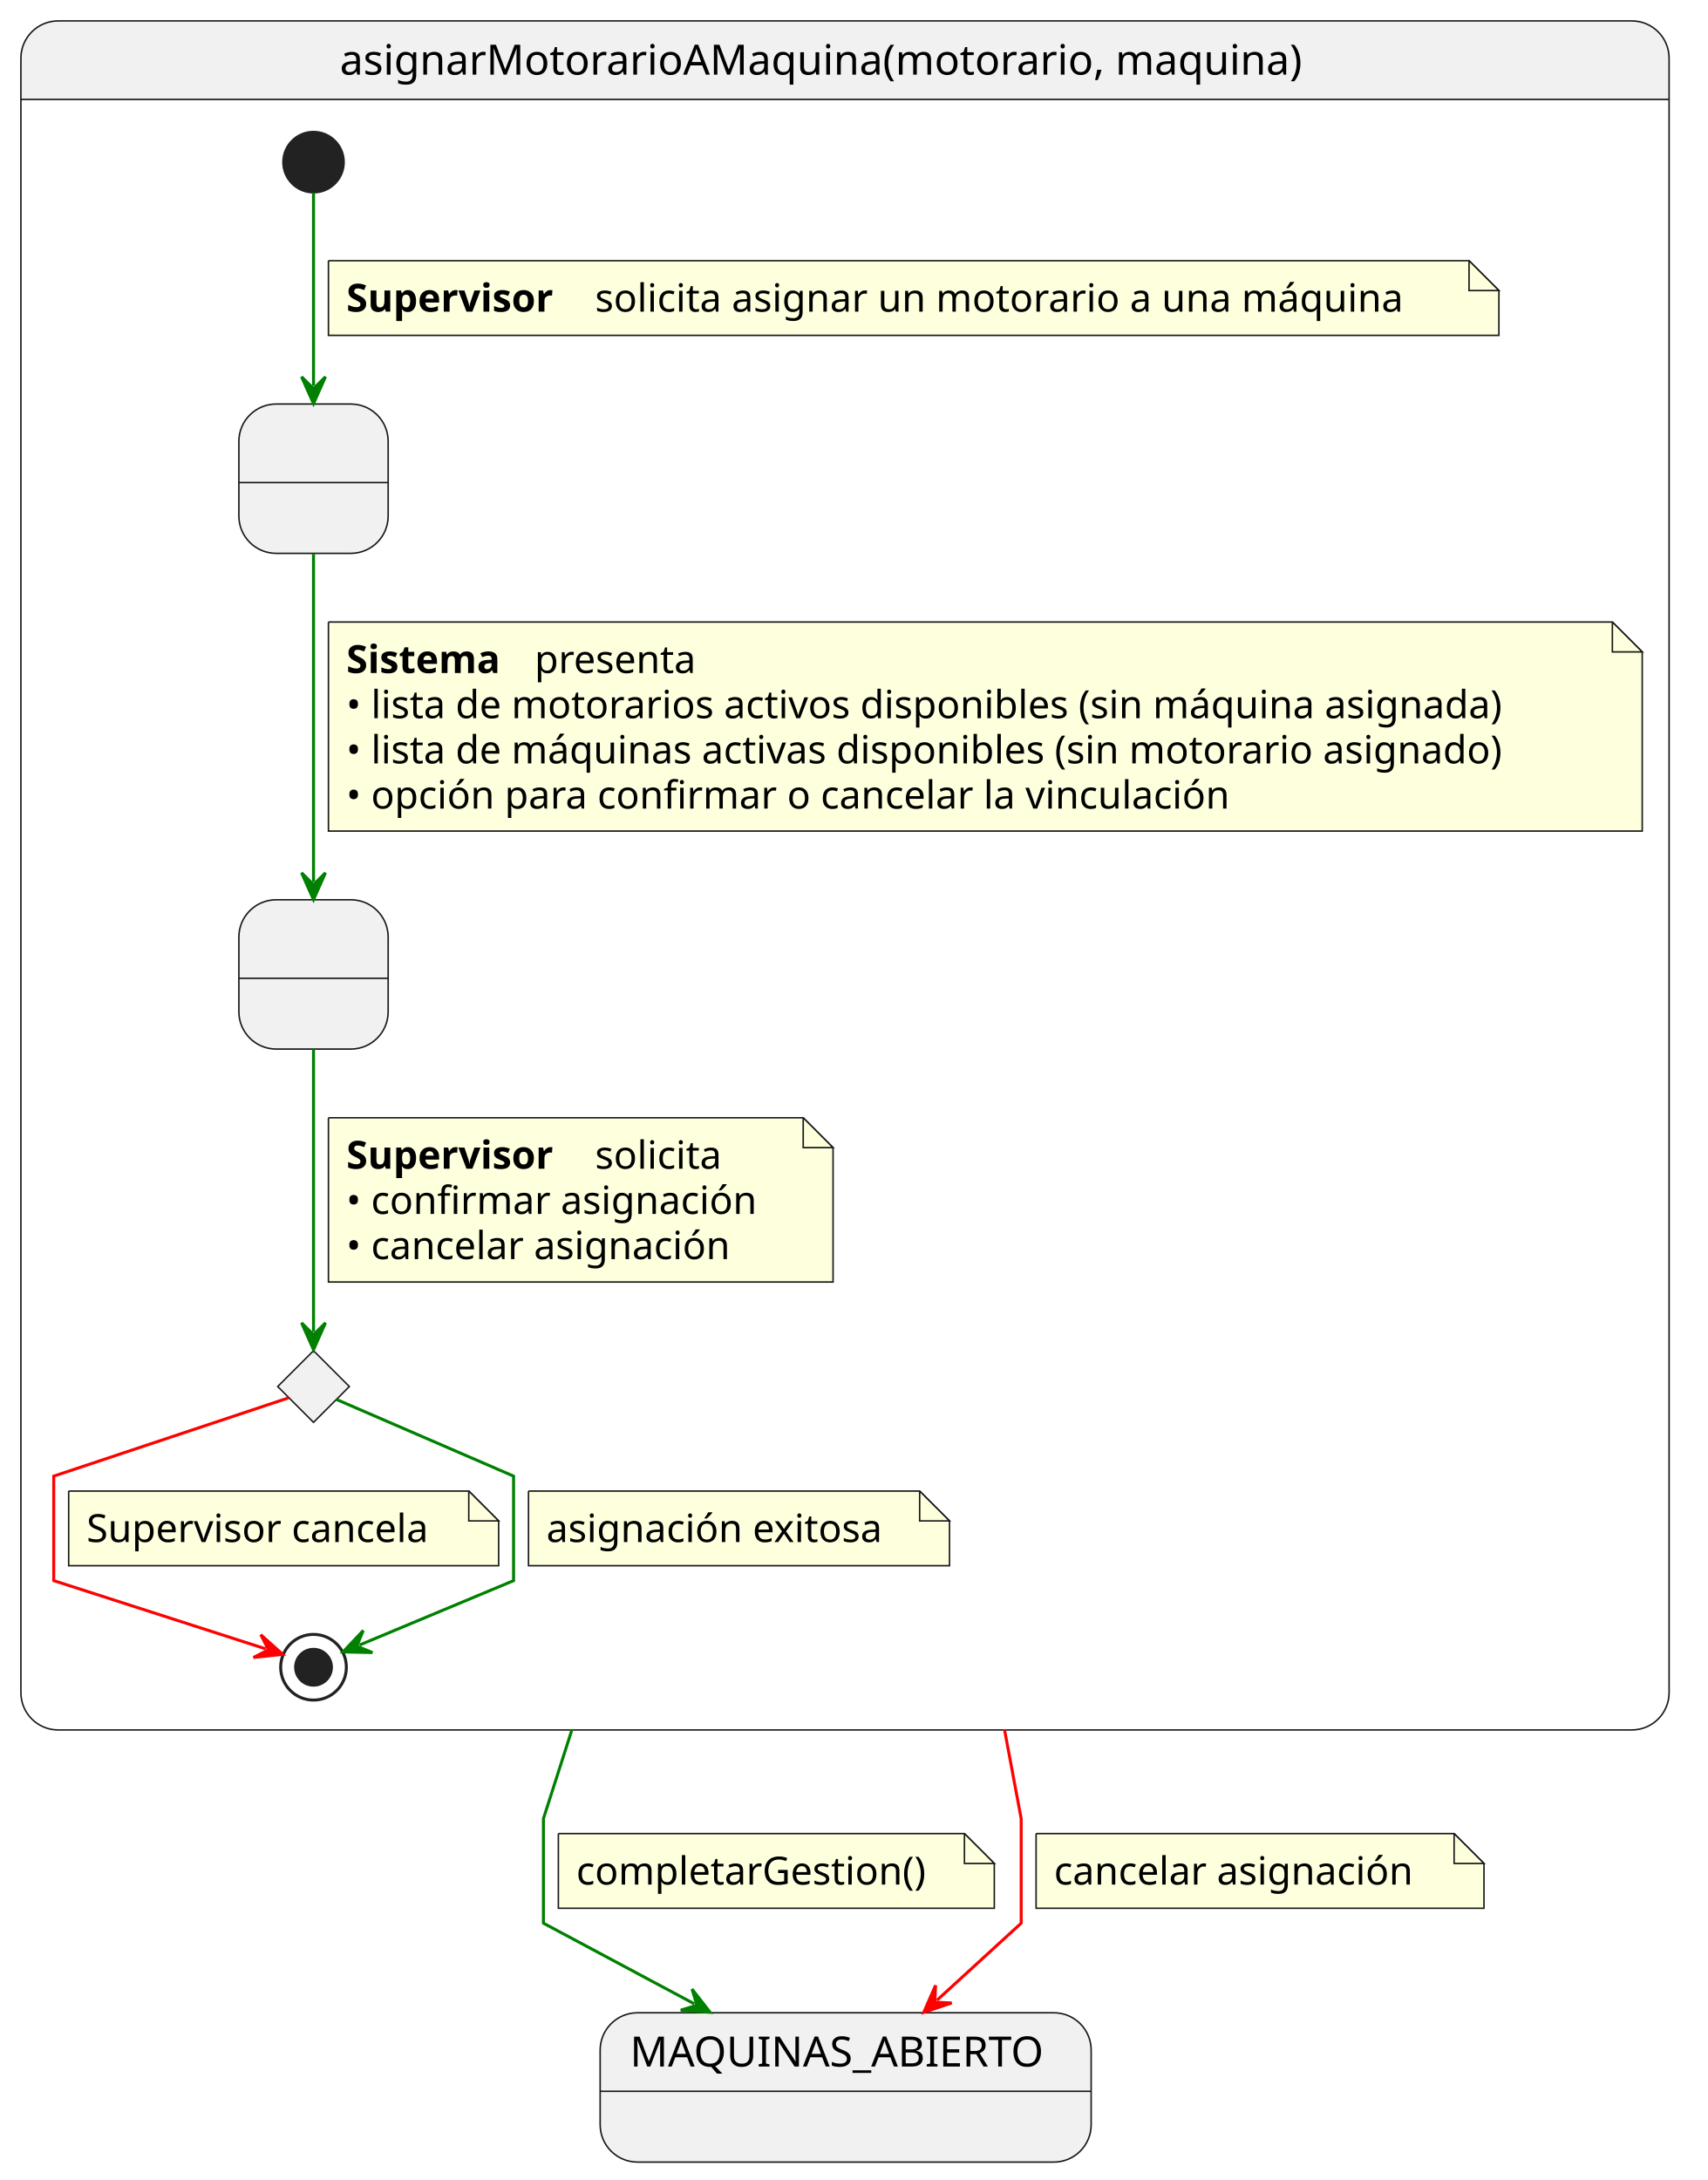
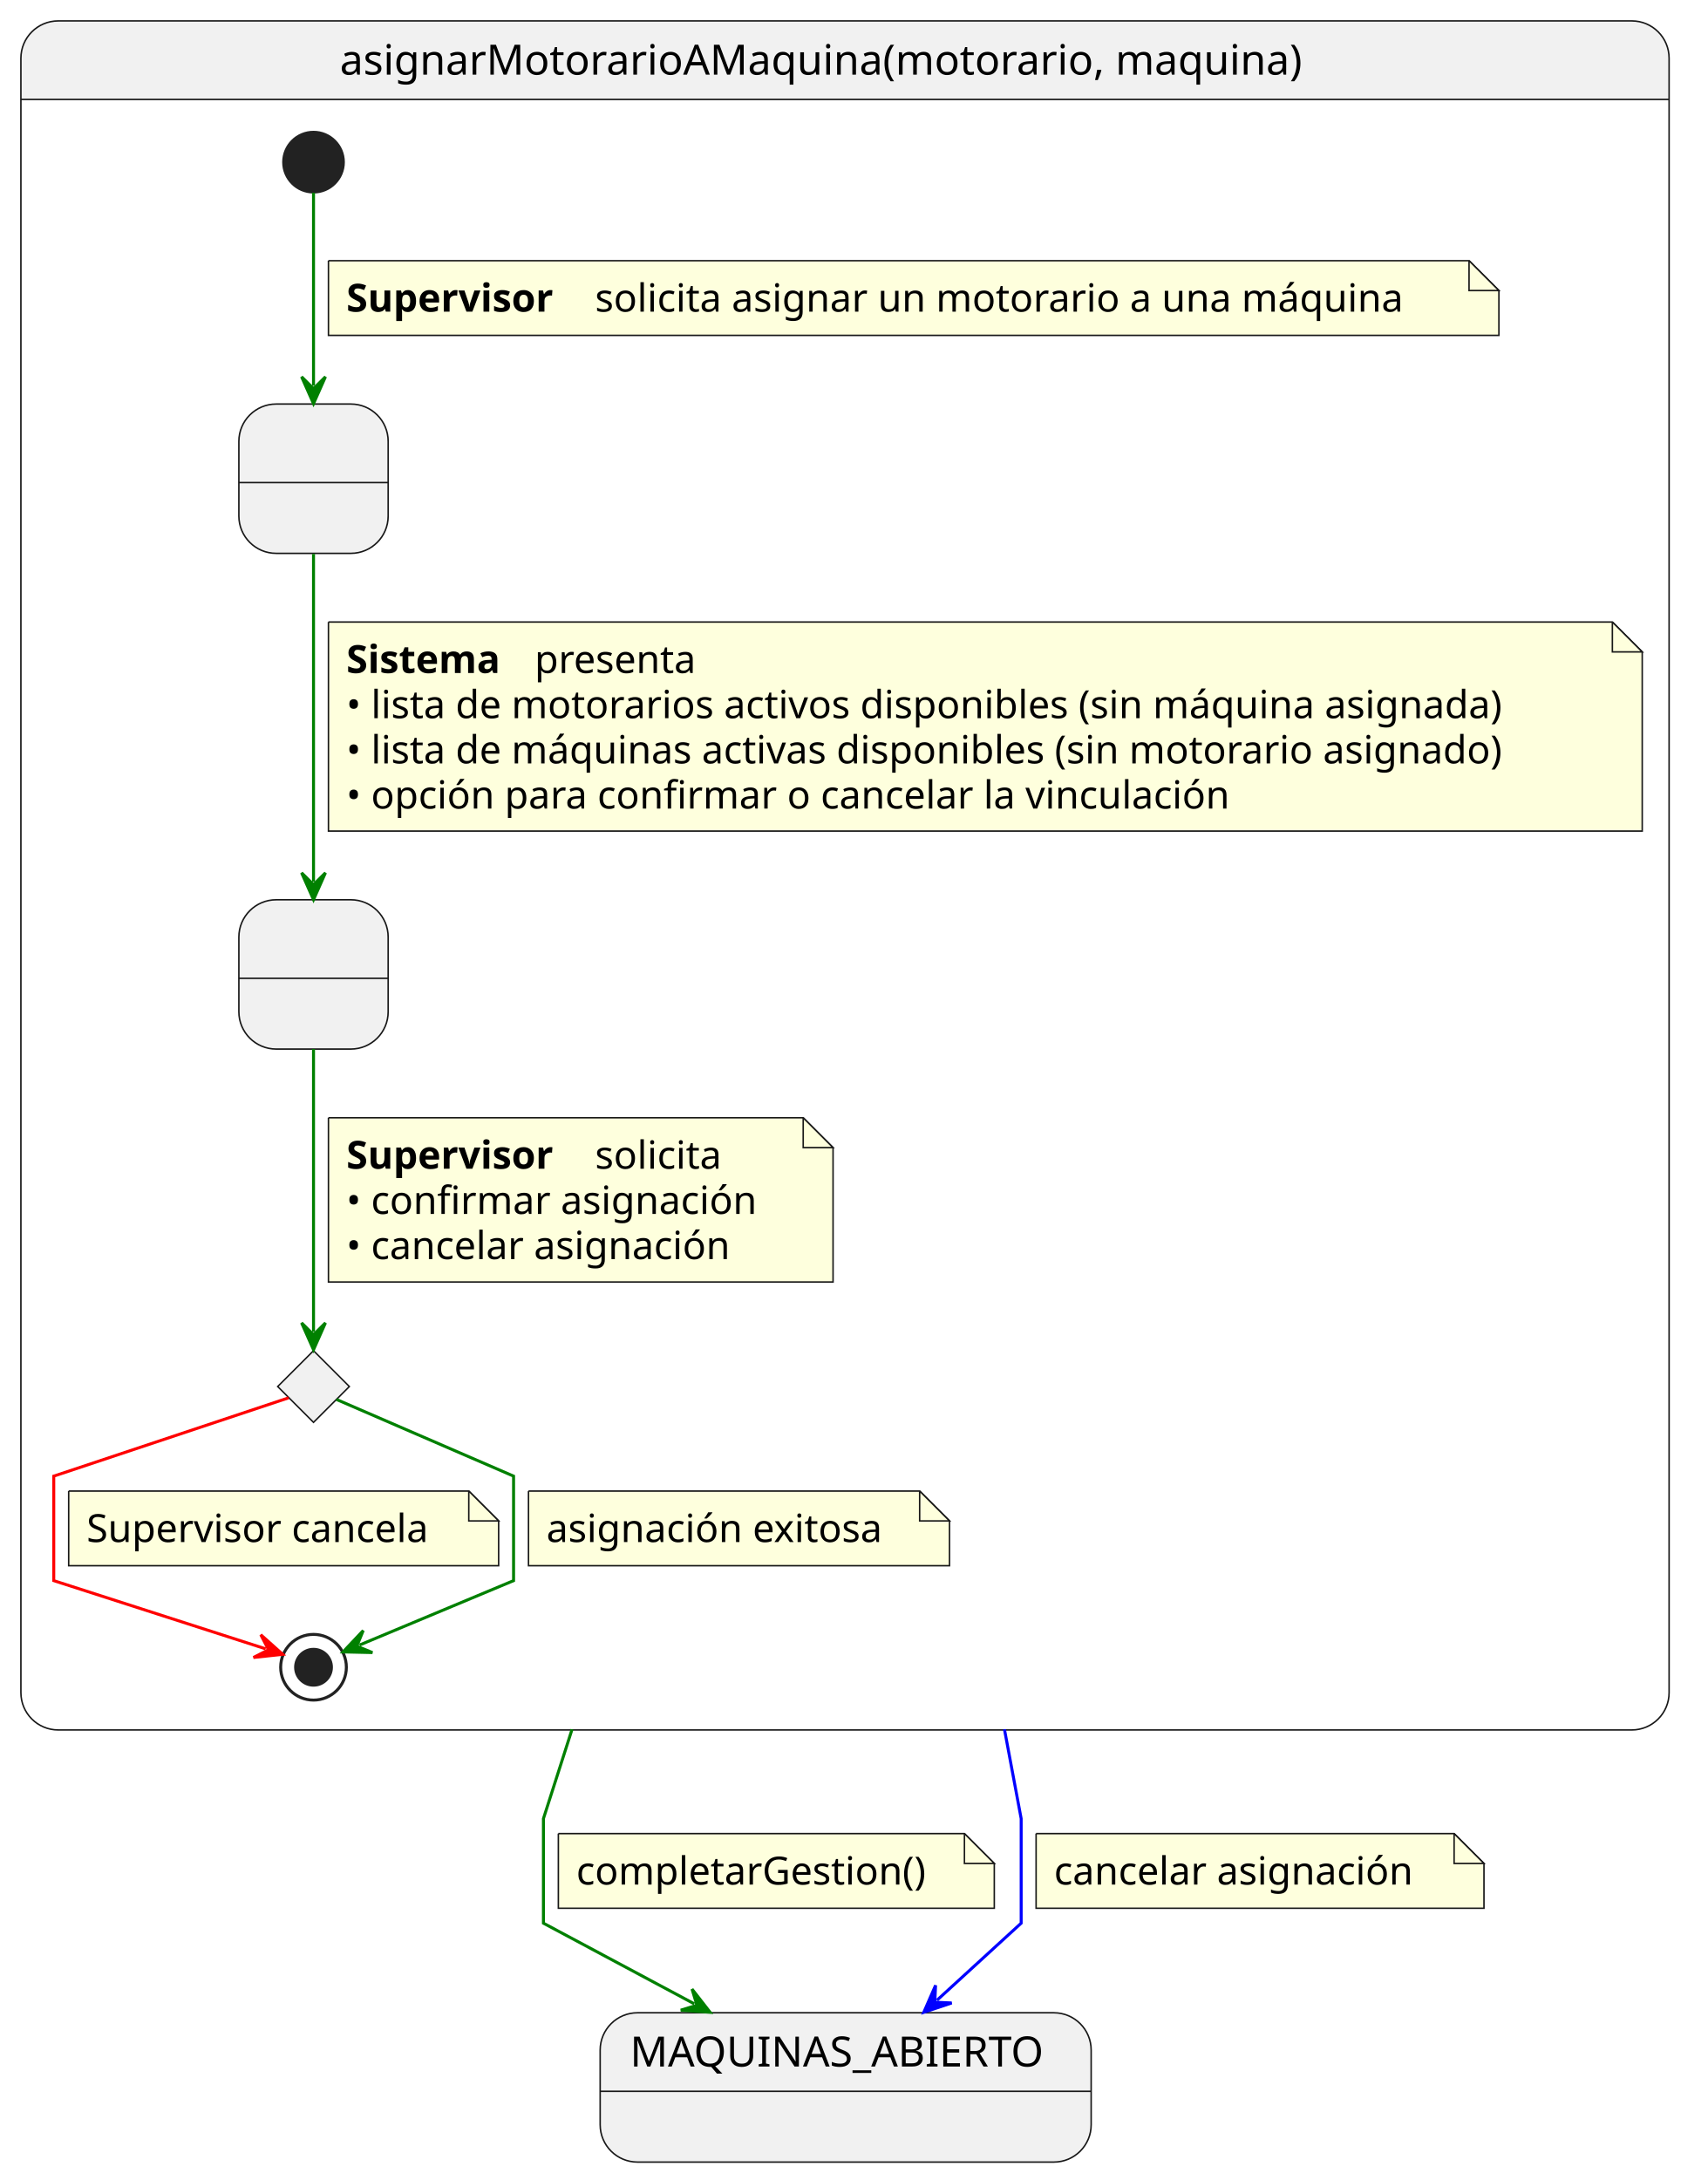
<svg xmlns="http://www.w3.org/2000/svg" contentStyleType="text/css" data-diagram-type="STATE" height="730px" preserveAspectRatio="none" style="width:572px;height:730px;background:#FFFFFF;" version="1.1" viewBox="0 0 572 730" width="572px" zoomAndPan="magnify">
  <defs />
  <g>
    <path d="M19.5,7 L546.5,7 A12.5,12.5 0 0 1 559,19.5 L559,33.297 L7,33.297 L7,19.5 A12.5,12.5 0 0 1 19.5,7" fill="#F1F1F1" />
    <rect fill="none" height="572.297" rx="12.5" ry="12.5" style="stroke:#181818;stroke-width:0.5;" width="552" x="7" y="7" />
    <line style="stroke:#181818;stroke-width:0.5;" x1="7" x2="559" y1="33.297" y2="33.297" />
    <text fill="#000000" font-family="sans-serif" font-size="14" lengthAdjust="spacing" textLength="338.386" x="113.807" y="24.995">asignarMotorarioAMaquina(motorario, maquina)</text>
    <g class="entity" data-qualified-name="asignarMotorarioAMaquina.RequiringSelection" id="ent0003">
      <rect fill="#F1F1F1" height="50" rx="12.5" ry="12.5" style="stroke:#181818;stroke-width:0.5;" width="50" x="80" y="135.297" />
      <line style="stroke:#181818;stroke-width:0.5;" x1="80" x2="130" y1="161.594" y2="161.594" />
      <text fill="#000000" font-family="sans-serif" font-size="14" lengthAdjust="spacing" textLength="4.45" x="102.775" y="153.292"> </text>
    </g>
    <g class="entity" data-qualified-name="asignarMotorarioAMaquina.ProvidingConfirmation" id="ent0004">
      <rect fill="#F1F1F1" height="50" rx="12.5" ry="12.5" style="stroke:#181818;stroke-width:0.5;" width="50" x="80" y="301.297" />
      <line style="stroke:#181818;stroke-width:0.5;" x1="80" x2="130" y1="327.594" y2="327.594" />
      <text fill="#000000" font-family="sans-serif" font-size="14" lengthAdjust="spacing" textLength="4.45" x="102.775" y="319.292"> </text>
    </g>
    <g class="entity" data-qualified-name="asignarMotorarioAMaquina.c" id="ent0005">
      <polygon fill="#F1F1F1" points="105,452.297,117,464.297,105,476.297,93,464.297,105,452.297" style="stroke:#181818;stroke-width:0.5;" />
    </g>
    <g class="start_entity" data-qualified-name="asignarMotorarioAMaquina..start.asignarMotorarioAMaquina" data-source-line="9" id="ent0002">
      <ellipse cx="105" cy="54.297" fill="#222222" rx="10" ry="10" style="stroke:#222222;stroke-width:1;" />
    </g>
    <g class="end_entity" data-qualified-name="asignarMotorarioAMaquina..end.asignarMotorarioAMaquina" data-source-line="29" id="ent0006">
      <ellipse cx="105" cy="558.297" fill="none" rx="11" ry="11" style="stroke:#222222;stroke-width:1;" />
      <ellipse cx="105" cy="558.297" fill="#222222" rx="6" ry="6" style="stroke:#222222;stroke-width:1;" />
    </g>
    <g class="link" data-entity-1="ent0002" data-entity-2="ent0003" data-link-type="dependency" data-source-line="9" id="lnk3">
      <path d="M105,64.527 C105,80.237 105,106.657 105,129.167" fill="none" id="*start*asignarMotorarioAMaquina-to-RequiringSelection" style="stroke:#008000;stroke-width:1;" />
      <polygon fill="#008000" points="105,135.167,109,126.167,105,130.167,101,126.167,105,135.167" style="stroke:#008000;stroke-width:1;" />
      <path d="M110,87.297 L110,112.297 L502,112.297 L502,97.297 L492,87.297 L110,87.297" fill="#FEFFDD" style="stroke:#181818;stroke-width:0.5;" />
      <path d="M492,87.297 L492,97.297 L502,97.297 L492,87.297" fill="#FEFFDD" style="stroke:#181818;stroke-width:0.5;" />
      <text fill="#000000" font-family="sans-serif" font-size="13" font-weight="bold" lengthAdjust="spacing" textLength="79.162" x="116" y="104.364">Supervisor</text>
      <text fill="#000000" font-family="sans-serif" font-size="13" lengthAdjust="spacing" textLength="288.438" x="199.294" y="104.364">solicita asignar un motorario a una máquina</text>
    </g>
    <g class="link" data-entity-1="ent0003" data-entity-2="ent0004" data-link-type="dependency" data-source-line="14" id="lnk4">
      <path d="M105,185.497 C105,216.587 105,264.247 105,295.267" fill="none" id="RequiringSelection-to-ProvidingConfirmation" style="stroke:#008000;stroke-width:1;" />
      <polygon fill="#008000" points="105,301.267,109,292.267,105,296.267,101,292.267,105,301.267" style="stroke:#008000;stroke-width:1;" />
      <path d="M110,208.297 L110,278.297 L550,278.297 L550,218.297 L540,208.297 L110,208.297" fill="#FEFFDD" style="stroke:#181818;stroke-width:0.5;" />
      <path d="M540,208.297 L540,218.297 L550,218.297 L540,208.297" fill="#FEFFDD" style="stroke:#181818;stroke-width:0.5;" />
      <text fill="#000000" font-family="sans-serif" font-size="13" font-weight="bold" lengthAdjust="spacing" textLength="58.906" x="116" y="225.364">Sistema</text>
      <text fill="#000000" font-family="sans-serif" font-size="13" lengthAdjust="spacing" textLength="57.669" x="179.039" y="225.364">presenta</text>
      <text fill="#000000" font-family="sans-serif" font-size="13" lengthAdjust="spacing" textLength="419.002" x="116" y="240.497">• lista de motorarios activos disponibles (sin máquina asignada)</text>
      <text fill="#000000" font-family="sans-serif" font-size="13" lengthAdjust="spacing" textLength="419.002" x="116" y="255.629">• lista de máquinas activas disponibles (sin motorario asignado)</text>
      <text fill="#000000" font-family="sans-serif" font-size="13" lengthAdjust="spacing" textLength="320.544" x="116" y="270.762">• opción para confirmar o cancelar la vinculación</text>
    </g>
    <g class="link" data-entity-1="ent0004" data-entity-2="ent0005" data-link-type="dependency" data-source-line="22" id="lnk5">
      <path d="M105,351.297 C105,380.887 105,423.947 105,445.977" fill="none" id="ProvidingConfirmation-to-c" style="stroke:#008000;stroke-width:1;" />
      <polygon fill="#008000" points="105,451.977,109,442.977,105,446.977,101,442.977,105,451.977" style="stroke:#008000;stroke-width:1;" />
      <path d="M110,374.297 L110,429.297 L279,429.297 L279,384.297 L269,374.297 L110,374.297" fill="#FEFFDD" style="stroke:#181818;stroke-width:0.5;" />
      <path d="M269,374.297 L269,384.297 L279,384.297 L269,374.297" fill="#FEFFDD" style="stroke:#181818;stroke-width:0.5;" />
      <text fill="#000000" font-family="sans-serif" font-size="13" font-weight="bold" lengthAdjust="spacing" textLength="79.162" x="116" y="391.364">Supervisor</text>
      <text fill="#000000" font-family="sans-serif" font-size="13" lengthAdjust="spacing" textLength="45.773" x="199.294" y="391.364">solicita</text>
      <text fill="#000000" font-family="sans-serif" font-size="13" lengthAdjust="spacing" textLength="148.542" x="116" y="406.497">• confirmar asignación</text>
      <text fill="#000000" font-family="sans-serif" font-size="13" lengthAdjust="spacing" textLength="141.115" x="116" y="421.629">• cancelar asignación</text>
    </g>
    <g class="link" data-entity-1="ent0005" data-entity-2="ent0006" data-link-type="dependency" data-source-line="29" id="lnk7">
      <path d="M96.66,468.077 C74.88,475.337 18,494.297 18,494.297 C18,494.297 18,529.297 18,529.297 C18,529.297 65.919,544.718 88.969,552.138" fill="none" id="c-to-*end*asignarMotorarioAMaquina" style="stroke:#FF0000;stroke-width:1;" />
      <polygon fill="#FF0000" points="94.68,553.977,87.339,547.412,89.921,552.445,84.887,555.027,94.68,553.977" style="stroke:#FF0000;stroke-width:1;" />
      <path d="M23,499.297 L23,524.297 L167,524.297 L167,509.297 L157,499.297 L23,499.297" fill="#FEFFDD" style="stroke:#181818;stroke-width:0.5;" />
      <path d="M157,499.297 L157,509.297 L167,509.297 L157,499.297" fill="#FEFFDD" style="stroke:#181818;stroke-width:0.5;" />
      <text fill="#000000" font-family="sans-serif" font-size="13" lengthAdjust="spacing" textLength="123.671" x="29" y="516.364">Supervisor cancela</text>
    </g>
    <g class="link" data-entity-1="ent0005" data-entity-2="ent0006" data-link-type="dependency" data-source-line="34" id="lnk8">
      <path d="M112.69,468.627 C130.28,476.237 172,494.297 172,494.297 C172,494.297 172,529.297 172,529.297 C172,529.297 139.056,543.062 120.426,550.852" fill="none" id="c-to-*end*asignarMotorarioAMaquina-1" style="stroke:#008000;stroke-width:1;" />
      <polygon fill="#008000" points="114.89,553.167,124.736,553.385,119.503,551.238,121.65,546.005,114.89,553.167" style="stroke:#008000;stroke-width:1;" />
      <path d="M177,499.297 L177,524.297 L318,524.297 L318,509.297 L308,499.297 L177,499.297" fill="#FEFFDD" style="stroke:#181818;stroke-width:0.5;" />
      <path d="M308,499.297 L308,509.297 L318,509.297 L308,499.297" fill="#FEFFDD" style="stroke:#181818;stroke-width:0.5;" />
      <text fill="#000000" font-family="sans-serif" font-size="13" lengthAdjust="spacing" textLength="120.986" x="183" y="516.364">asignación exitosa</text>
    </g>
    <g class="entity" data-qualified-name="MAQUINAS_ABIERTO" id="ent0009">
      <rect fill="#F1F1F1" height="50" rx="12.5" ry="12.5" style="stroke:#181818;stroke-width:0.5;" width="164.443" x="201" y="674" />
      <line style="stroke:#181818;stroke-width:0.5;" x1="201" x2="365.443" y1="700.297" y2="700.297" />
      <text fill="#000000" font-family="sans-serif" font-size="14" lengthAdjust="spacing" textLength="144.443" x="211" y="691.995">MAQUINAS_ABIERTO</text>
    </g>
    <g class="link" data-entity-1="ent0002" data-entity-2="ent0009" data-link-type="dependency" data-source-line="40" id="lnk10">
      <path d="M191.59,579.08 C185.66,597.58 182,609 182,609 C182,609 182,644 182,644 C182,644 205.638,656.642 232.528,671.012" fill="none" id="asignarMotorarioAMaquina-to-MAQUINAS_ABIERTO" style="stroke:#008000;stroke-width:1;" />
      <polygon fill="#008000" points="237.82,673.84,231.768,666.07,233.41,671.483,227.997,673.126,237.82,673.84" style="stroke:#008000;stroke-width:1;" />
      <path d="M187,614 L187,639 L333,639 L333,624 L323,614 L187,614" fill="#FEFFDD" style="stroke:#181818;stroke-width:0.5;" />
      <path d="M323,614 L323,624 L333,624 L323,614" fill="#FEFFDD" style="stroke:#181818;stroke-width:0.5;" />
      <text fill="#000000" font-family="sans-serif" font-size="13" lengthAdjust="spacing" textLength="125.925" x="193" y="631.067">completarGestion()</text>
    </g>
    <g class="link" data-entity-1="ent0002" data-entity-2="ent0009" data-link-type="dependency" data-source-line="45" id="lnk11">
-       <path d="M336.4,579.08 C339.86,597.58 342,609 342,609 C342,609 342,644 342,644 C342,644 329.527,655.42 313.817,669.79" fill="none" id="asignarMotorarioAMaquina-to-MAQUINAS_ABIERTO-1" style="stroke:#FF0000;stroke-width:1;" />
-       <polygon fill="#FF0000" points="309.39,673.84,318.731,670.717,313.079,670.465,313.331,664.814,309.39,673.84" style="stroke:#FF0000;stroke-width:1;" />
+       <path d="M336.4,579.08 C339.86,597.58 342,609 342,609 C342,609 342,644 342,644 C342,644 329.527,655.42 313.817,669.79" fill="none" id="asignarMotorarioAMaquina-to-MAQUINAS_ABIERTO-1" style="stroke:#0000FF;stroke-width:1;" />
+       <polygon fill="#0000FF" points="309.39,673.84,318.731,670.717,313.079,670.465,313.331,664.814,309.39,673.84" style="stroke:#0000FF;stroke-width:1;" />
      <path d="M347,614 L347,639 L497,639 L497,624 L487,614 L347,614" fill="#FEFFDD" style="stroke:#181818;stroke-width:0.5;" />
      <path d="M487,614 L487,624 L497,624 L487,614" fill="#FEFFDD" style="stroke:#181818;stroke-width:0.5;" />
      <text fill="#000000" font-family="sans-serif" font-size="13" lengthAdjust="spacing" textLength="129.315" x="353" y="631.067">cancelar asignación</text>
    </g>
  </g>
</svg>
